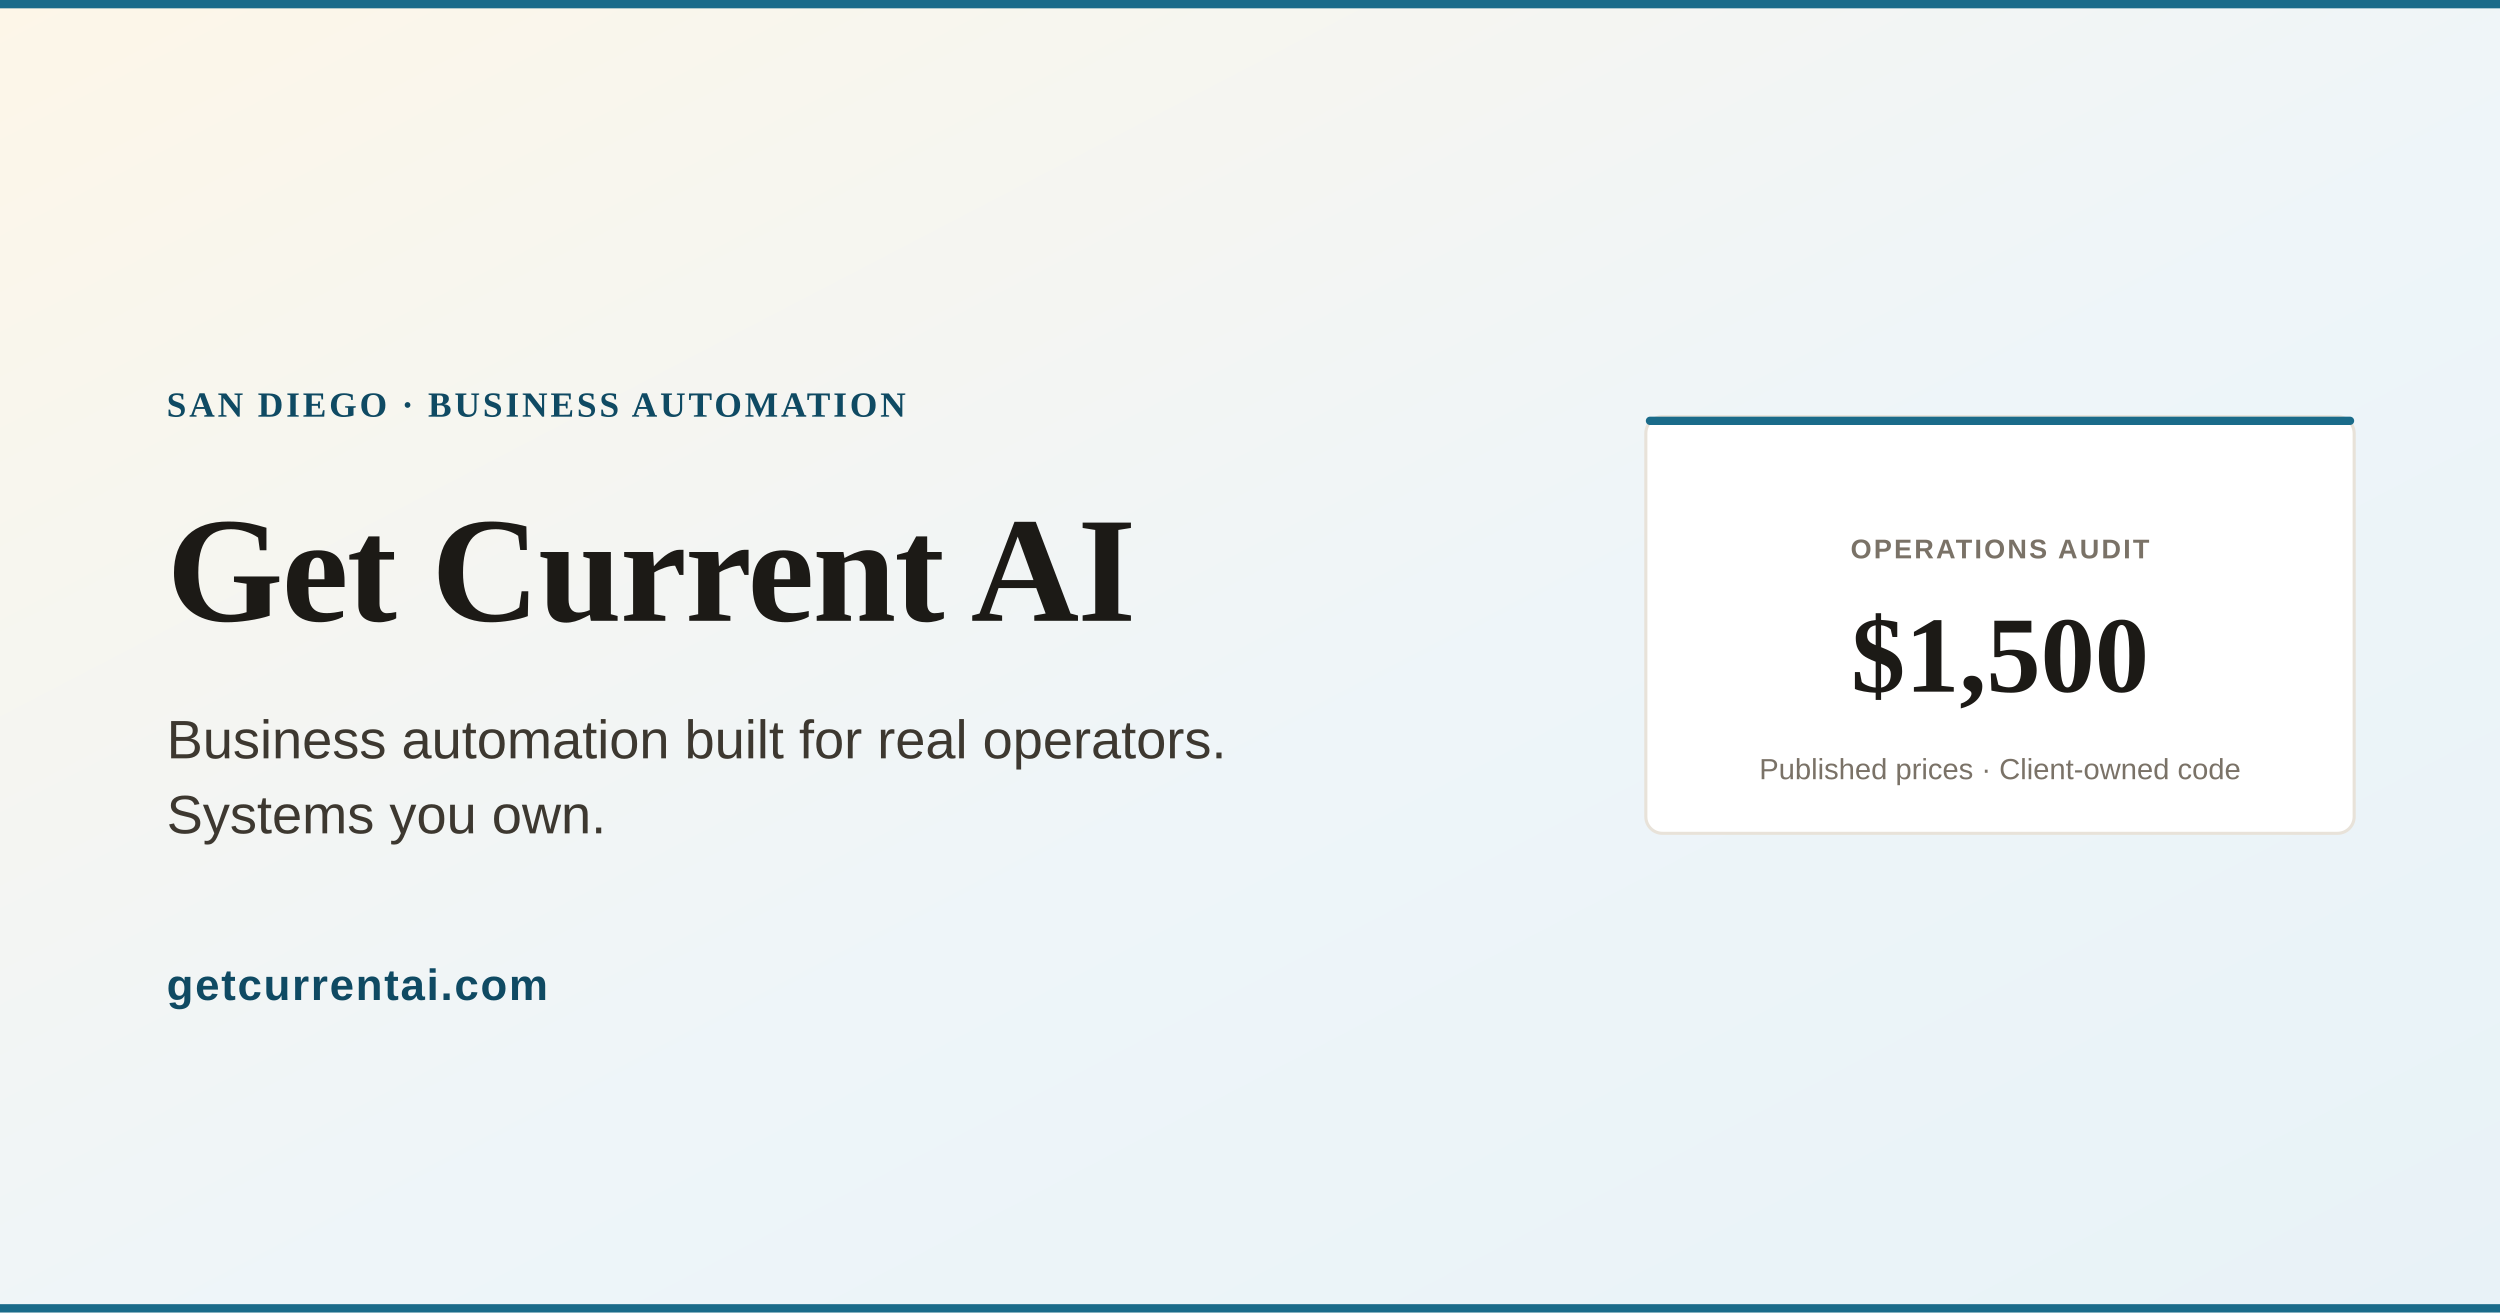
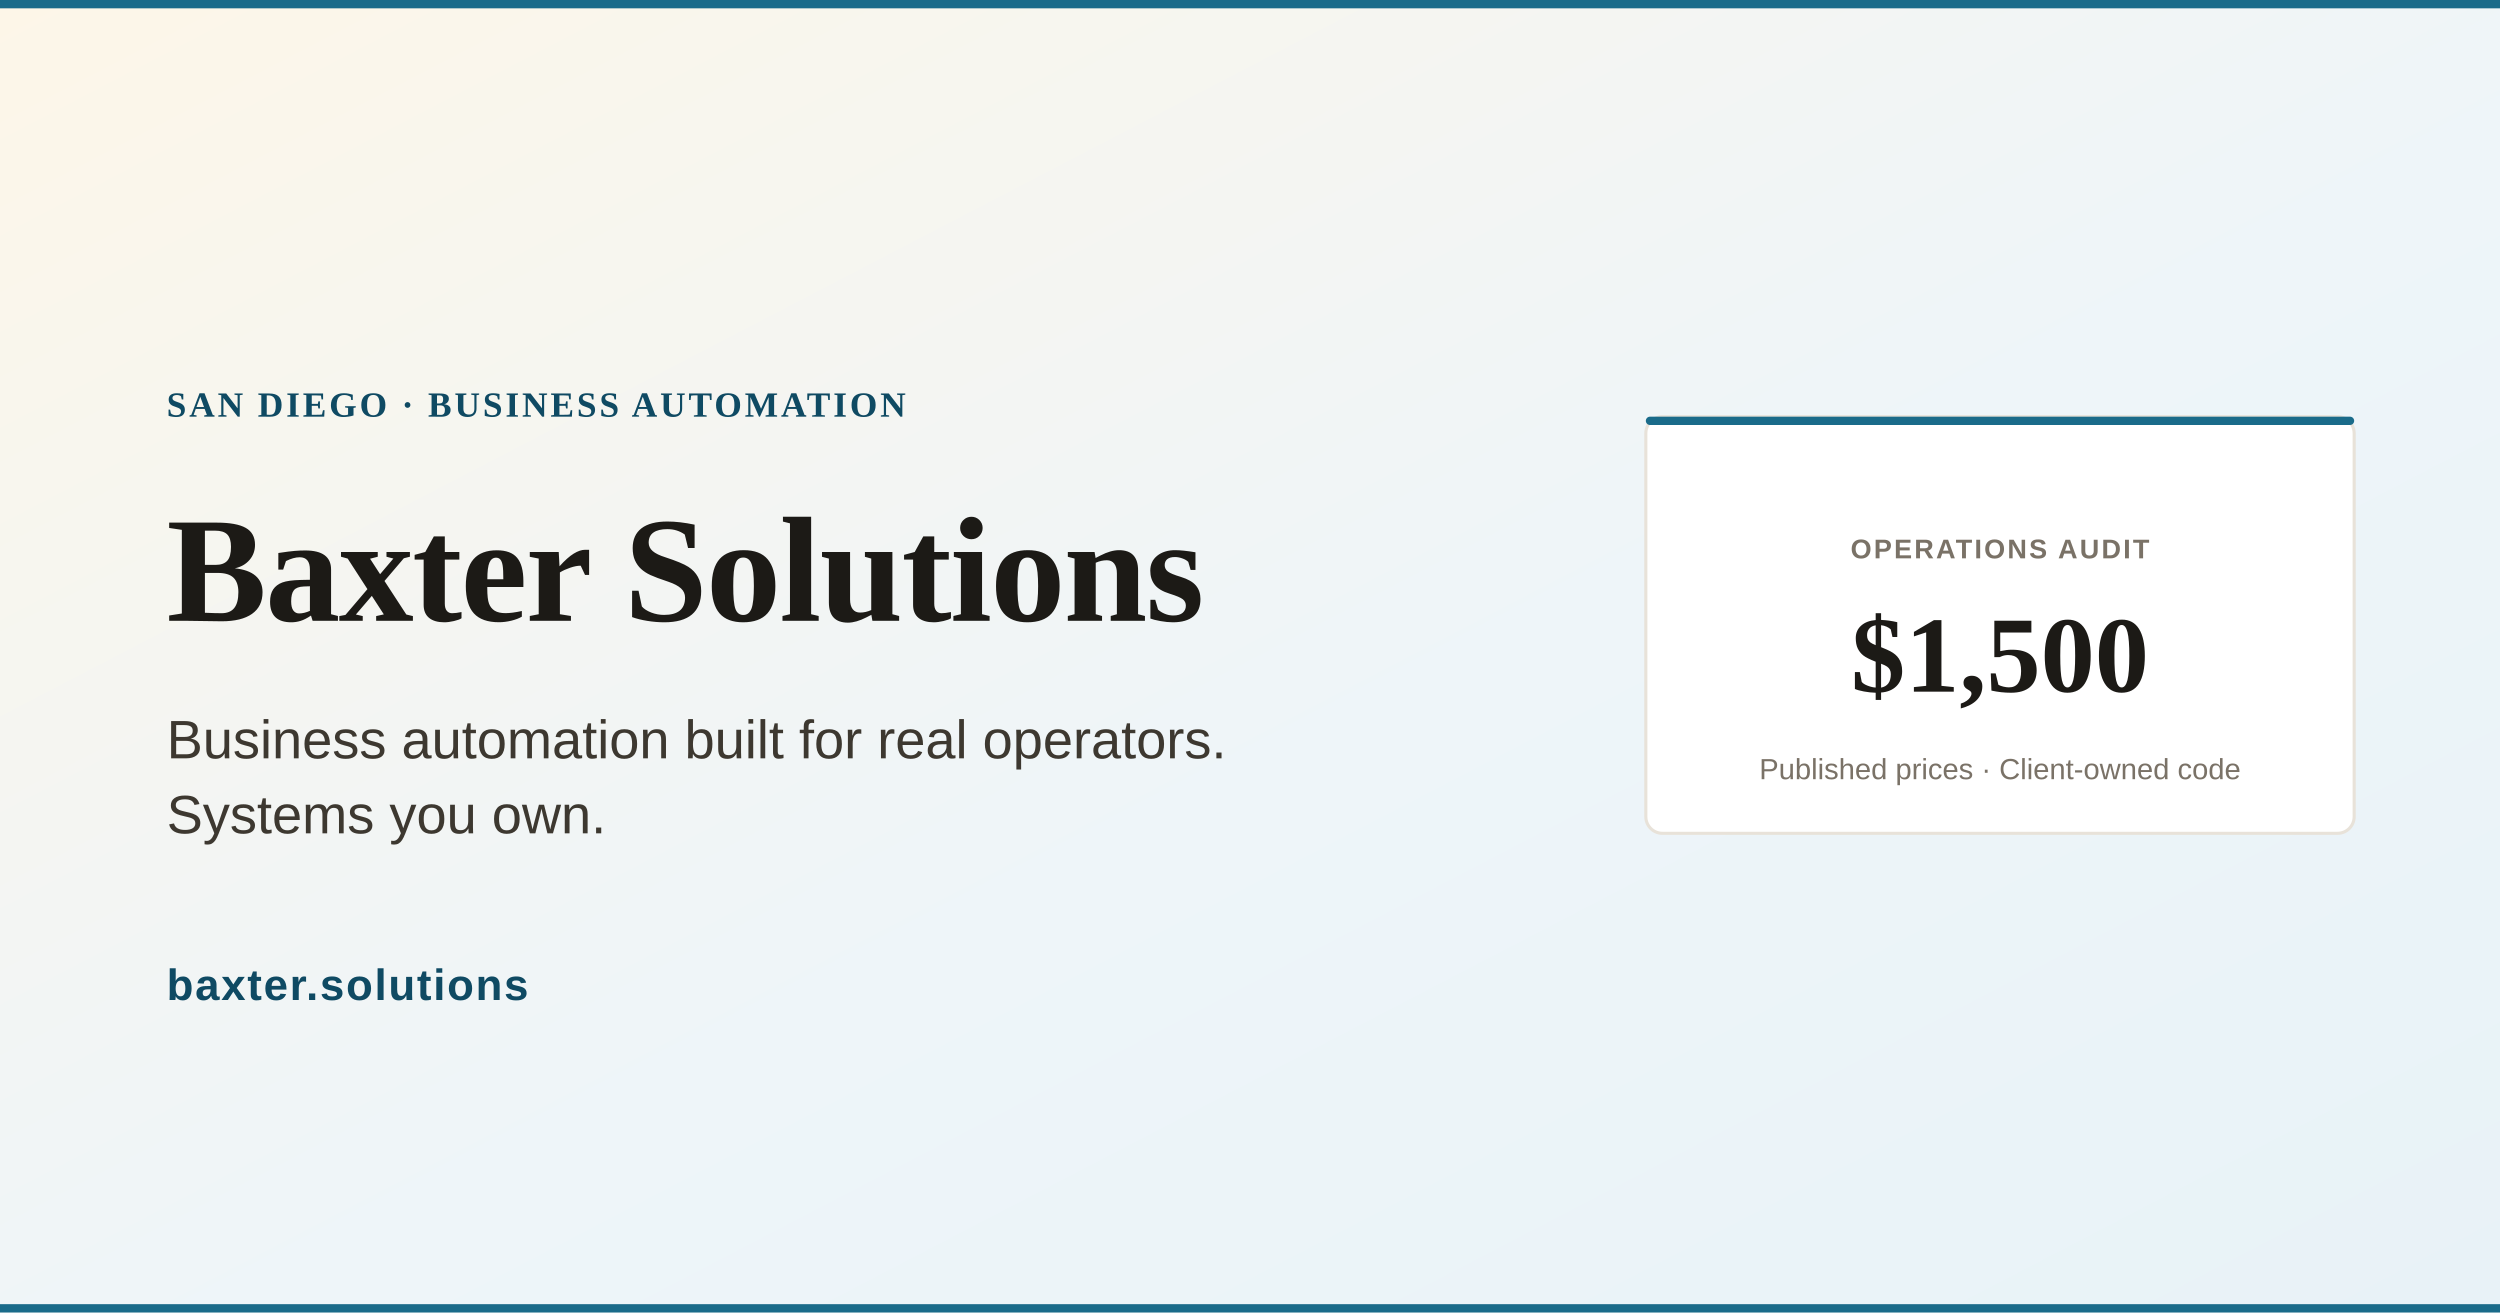
<svg xmlns="http://www.w3.org/2000/svg" viewBox="0 0 1200 630" width="1200" height="630">
  <rect width="1200" height="630" fill="#FAF7F2" />
  <defs>
    <linearGradient id="hero" x1="0%" y1="0%" x2="100%" y2="100%">
      <stop offset="0%" stop-color="#FDF6E8" />
      <stop offset="55%" stop-color="#EEF5F9" />
      <stop offset="100%" stop-color="#E8F2F7" />
    </linearGradient>
  </defs>
  <rect width="1200" height="630" fill="url(#hero)" />
  <rect width="1200" height="4" fill="#1A6B8A" />
  <text x="80" y="200" font-family="Georgia, 'Times New Roman', serif" font-size="17" font-weight="600" letter-spacing="0.08em" fill="#0F4A63" style="text-transform: uppercase;">SAN DIEGO · BUSINESS AUTOMATION</text>
-   <text x="80" y="298" font-family="Georgia, 'Times New Roman', serif" font-size="72" font-weight="700" fill="#1C1A16" letter-spacing="-0.01em">Get Current AI</text>
+   <text x="80" y="298" font-family="Georgia, 'Times New Roman', serif" font-size="72" font-weight="700" fill="#1C1A16" letter-spacing="-0.01em">Baxter Solutions</text>
  <text x="80" y="364" font-family="Arial, Helvetica, sans-serif" font-size="26" font-weight="400" fill="#3D3830">Business automation built for real operators.</text>
  <text x="80" y="400" font-family="Arial, Helvetica, sans-serif" font-size="26" font-weight="400" fill="#3D3830">Systems you own.</text>
-   <text x="80" y="480" font-family="Arial, Helvetica, sans-serif" font-size="21" font-weight="600" fill="#0F4A63" letter-spacing="0.04em">getcurrentai.com</text>
+   <text x="80" y="480" font-family="Arial, Helvetica, sans-serif" font-size="21" font-weight="600" fill="#0F4A63" letter-spacing="0.04em">baxter.solutions</text>
  <rect x="790" y="200" width="340" height="200" rx="8" fill="#FFFFFF" stroke="#E8E2D9" stroke-width="1.5" />
  <rect x="790" y="200" width="340" height="4" rx="2" fill="#1A6B8A" />
  <text x="960" y="268" font-family="Arial, Helvetica, sans-serif" font-size="13" font-weight="600" fill="#7A7267" letter-spacing="0.08em" text-anchor="middle" style="text-transform: uppercase;">OPERATIONS AUDIT</text>
  <text x="960" y="332" font-family="Georgia, 'Times New Roman', serif" font-size="52" font-weight="700" fill="#1C1A16" text-anchor="middle">$1,500</text>
  <text x="960" y="374" font-family="Arial, Helvetica, sans-serif" font-size="14" font-weight="400" fill="#7A7267" text-anchor="middle">Published prices · Client-owned code</text>
  <rect y="626" width="1200" height="4" fill="#1A6B8A" />
</svg>
